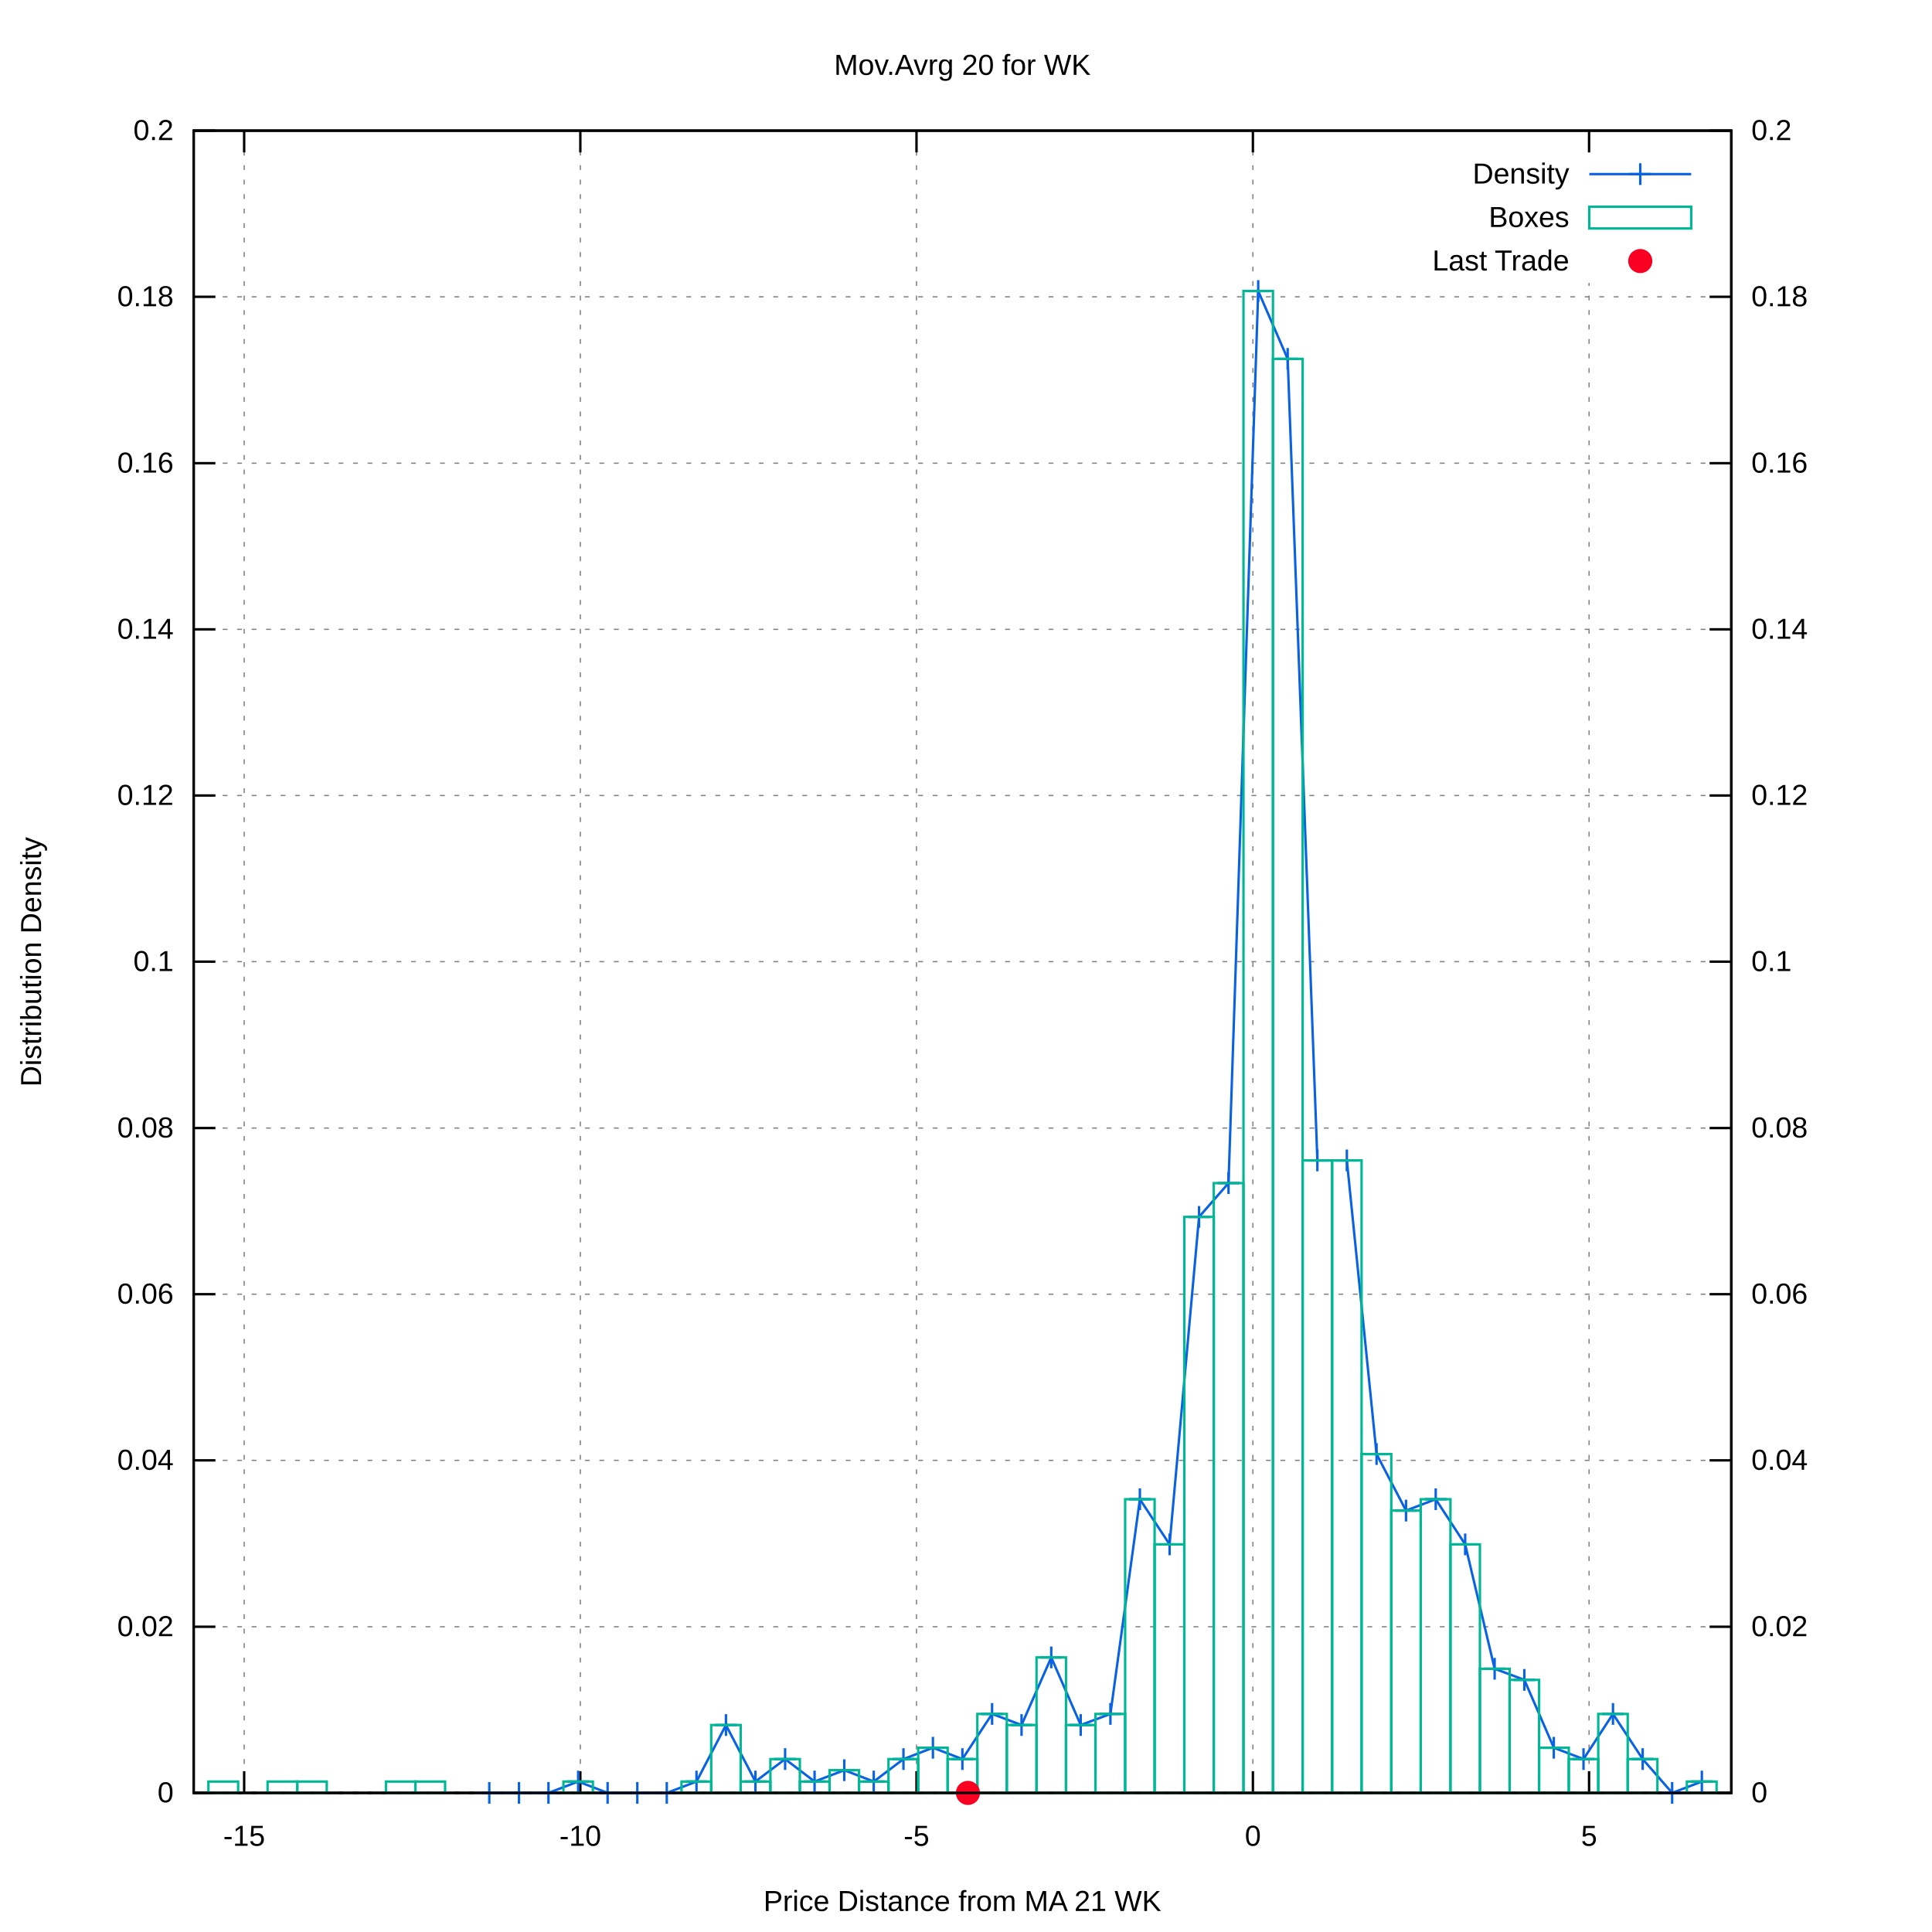
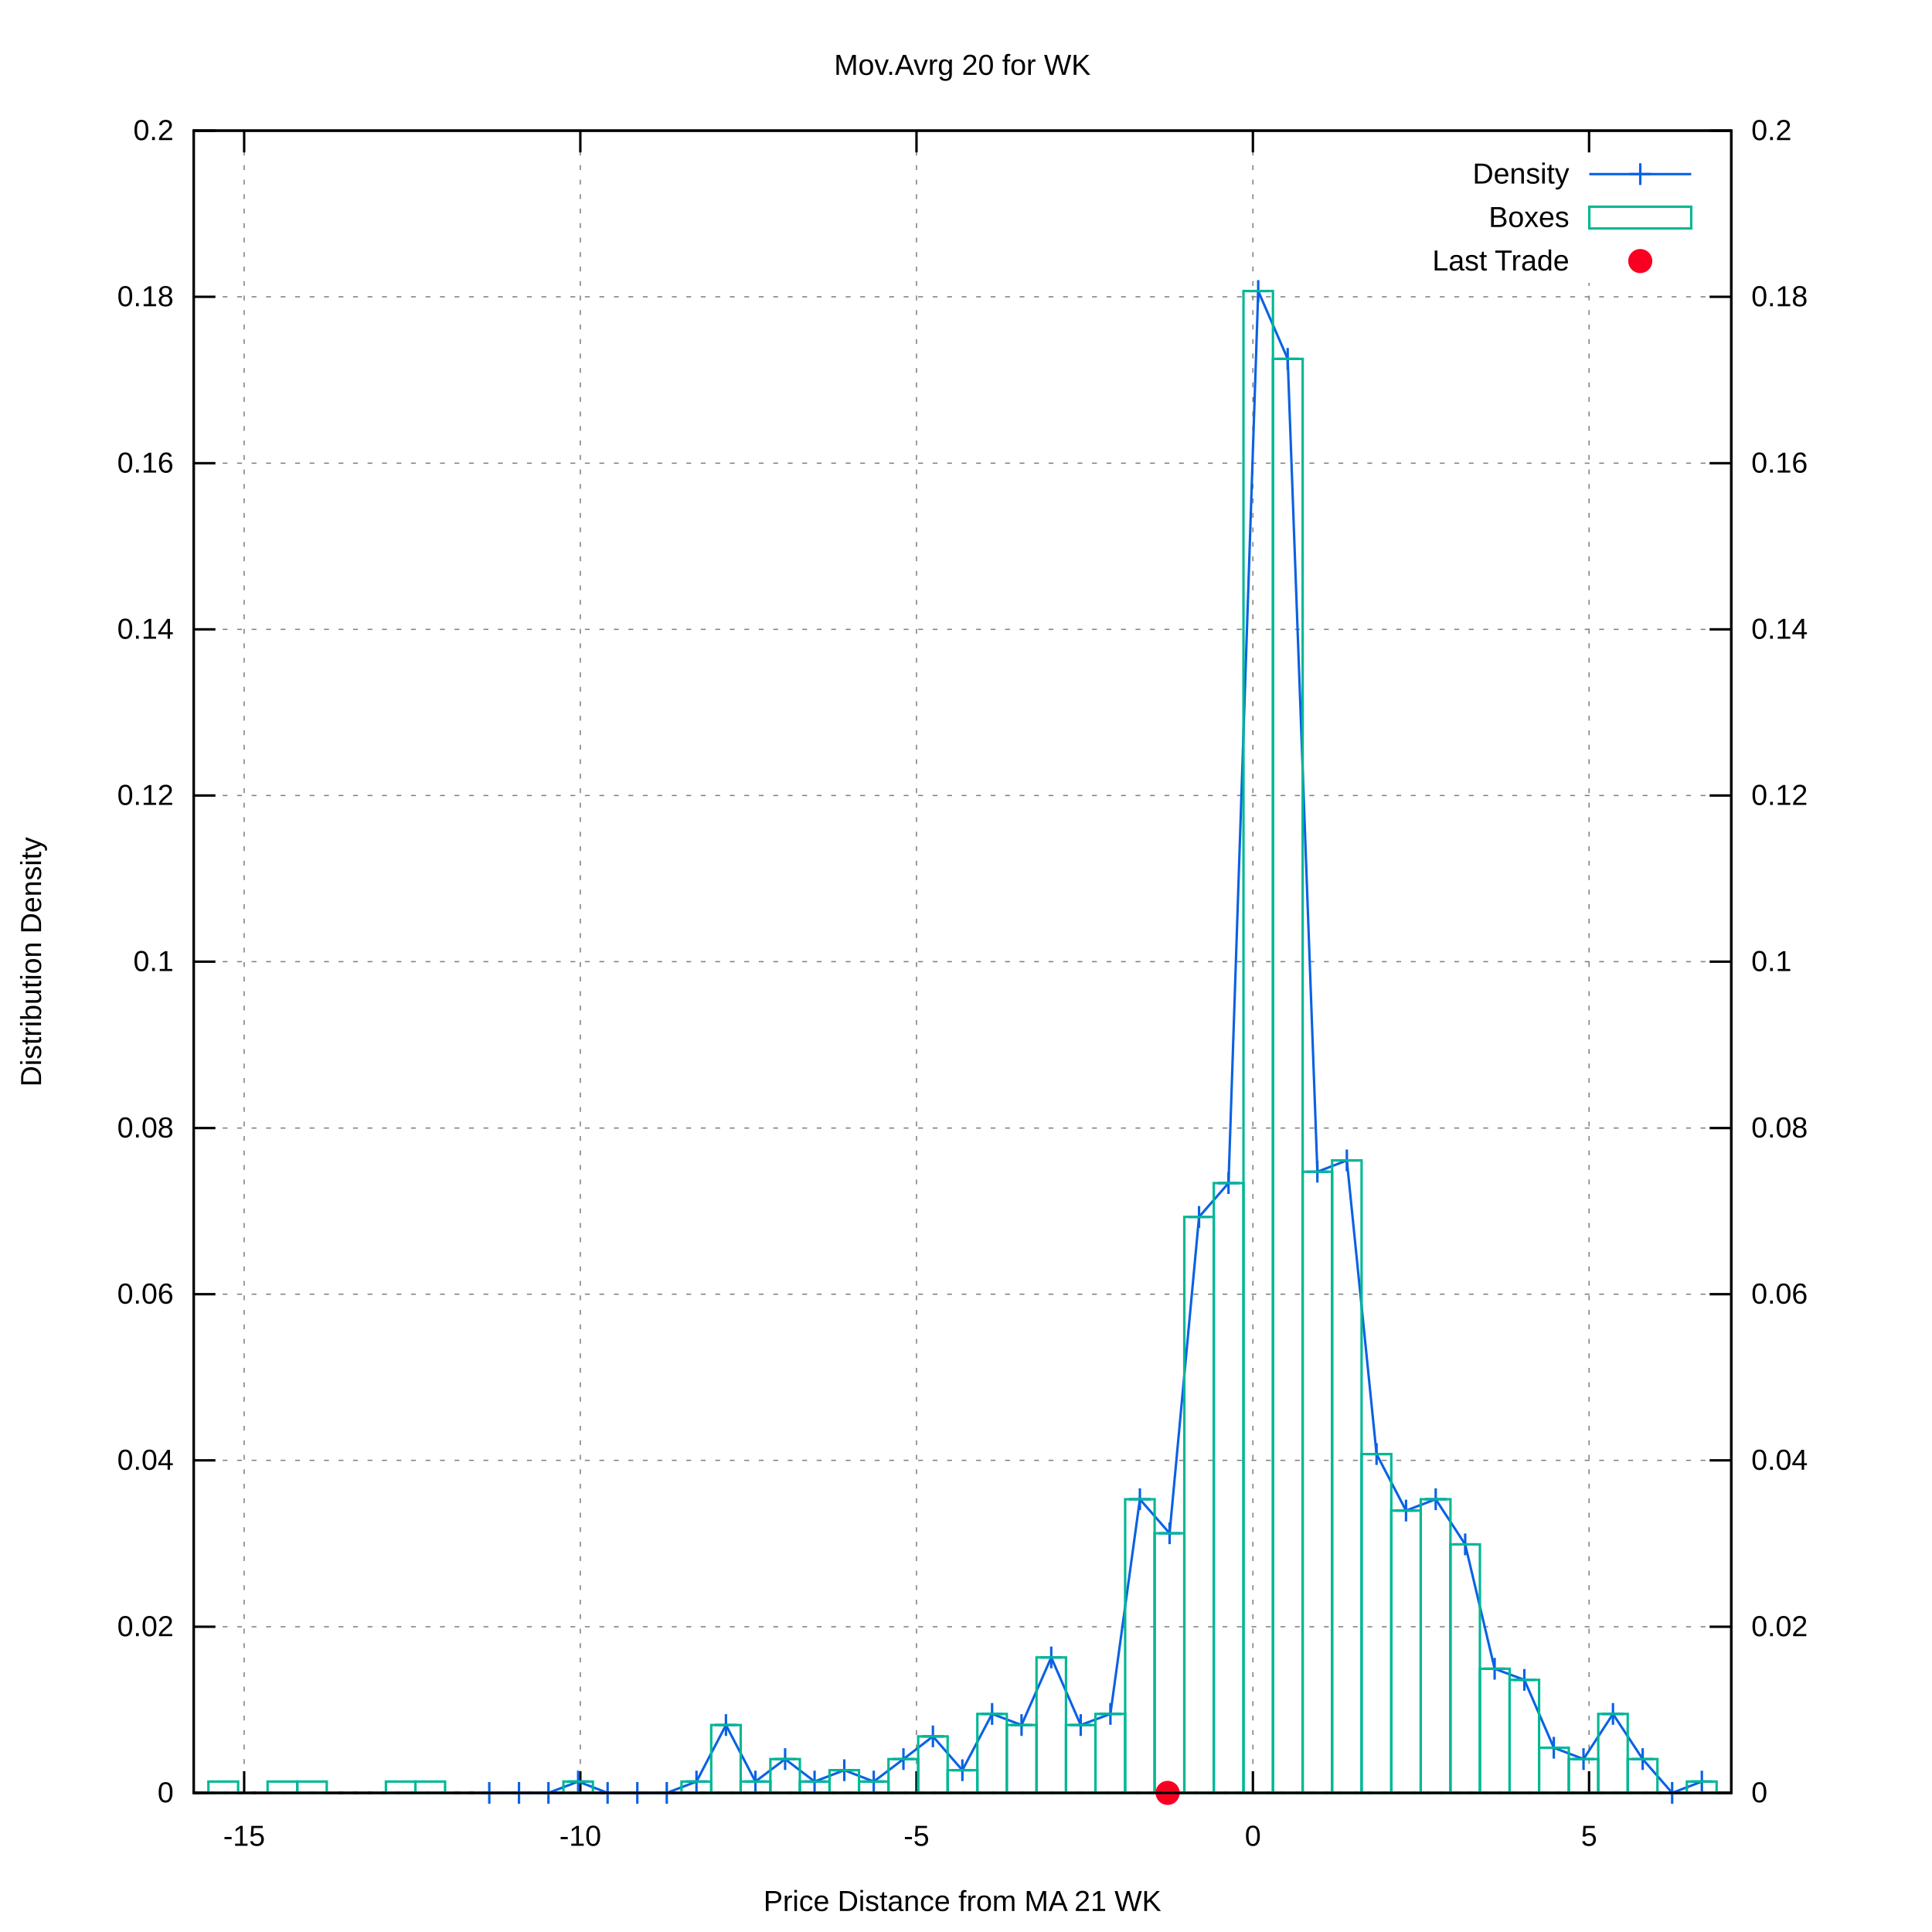
<svg xmlns="http://www.w3.org/2000/svg" xmlns:xlink="http://www.w3.org/1999/xlink" viewBox="0 0 800 800">
  <g id="gnuplot_canvas">
    <rect x="0" y="0" width="800" height="800" fill="#ffffff" />
    <defs>
      <circle id="gpDot" r="0.5" stroke-width="0.5" />
      <path id="gpPt0" stroke-width="0.222" stroke="currentColor" d="M-1,0 h2 M0,-1 v2" />
      <path id="gpPt1" stroke-width="0.222" stroke="currentColor" d="M-1,-1 L1,1 M1,-1 L-1,1" />
      <path id="gpPt2" stroke-width="0.222" stroke="currentColor" d="M-1,0 L1,0 M0,-1 L0,1 M-1,-1 L1,1 M-1,1 L1,-1" />
      <rect id="gpPt3" stroke-width="0.222" stroke="currentColor" x="-1" y="-1" width="2" height="2" />
      <rect id="gpPt4" stroke-width="0.222" stroke="currentColor" fill="currentColor" x="-1" y="-1" width="2" height="2" />
      <circle id="gpPt5" stroke-width="0.222" stroke="currentColor" cx="0" cy="0" r="1" />
      <use xlink:href="#gpPt5" id="gpPt6" fill="currentColor" stroke="none" />
      <path id="gpPt7" stroke-width="0.222" stroke="currentColor" d="M0,-1.33 L-1.33,0.67 L1.33,0.67 z" />
      <use xlink:href="#gpPt7" id="gpPt8" fill="currentColor" stroke="none" />
      <use xlink:href="#gpPt7" id="gpPt9" stroke="currentColor" transform="rotate(180)" />
      <use xlink:href="#gpPt9" id="gpPt10" fill="currentColor" stroke="none" />
      <use xlink:href="#gpPt3" id="gpPt11" stroke="currentColor" transform="rotate(45)" />
      <use xlink:href="#gpPt11" id="gpPt12" fill="currentColor" stroke="none" />
      <path id="gpPt13" stroke-width="0.222" stroke="currentColor" d="M0,1.330 L1.265,0.411 L0.782,-1.067 L-0.782,-1.076 L-1.265,0.411 z" />
      <use xlink:href="#gpPt13" id="gpPt14" fill="currentColor" stroke="none" />
      <filter id="textbox" filterUnits="objectBoundingBox" x="0" y="0" height="1" width="1">
        <feFlood flood-color="#FFFFFF" flood-opacity="1" result="bgnd" />
        <feComposite in="SourceGraphic" in2="bgnd" operator="atop" />
      </filter>
      <filter id="greybox" filterUnits="objectBoundingBox" x="0" y="0" height="1" width="1">
        <feFlood flood-color="lightgrey" flood-opacity="1" result="grey" />
        <feComposite in="SourceGraphic" in2="grey" operator="atop" />
      </filter>
    </defs>
    <g fill="none" color="#FFFFFF" stroke="black" stroke-width="1.00" stroke-linecap="butt" stroke-linejoin="miter">
</g>
    <g fill="none" color="black" stroke="currentColor" stroke-width="1.00" stroke-linecap="butt" stroke-linejoin="miter">
</g>
    <g fill="none" color="black" stroke="black" stroke-width="0.50" stroke-linecap="butt" stroke-linejoin="miter">
</g>
    <g fill="none" color="gray" stroke="currentColor" stroke-width="0.50" stroke-linecap="butt" stroke-linejoin="miter">
      <path stroke="gray" stroke-dasharray="2,4" class="gridline" d="M80.2,742.4 L716.9,742.4  " />
    </g>
    <g fill="none" color="gray" stroke="gray" stroke-width="1.00" stroke-linecap="butt" stroke-linejoin="miter">
</g>
    <g fill="none" color="black" stroke="currentColor" stroke-width="1.00" stroke-linecap="butt" stroke-linejoin="miter">
      <path stroke="black" d="M80.2,742.4 L89.2,742.4  " />
      <g transform="translate(71.9,746.3)" stroke="none" fill="black" font-family="arial" font-size="12.00" text-anchor="end">
        <text>
          <tspan font-family="arial"> 0</tspan>
        </text>
      </g>
    </g>
    <g fill="none" color="black" stroke="currentColor" stroke-width="1.00" stroke-linecap="butt" stroke-linejoin="miter">
</g>
    <g fill="none" color="black" stroke="black" stroke-width="0.50" stroke-linecap="butt" stroke-linejoin="miter">
</g>
    <g fill="none" color="gray" stroke="currentColor" stroke-width="0.50" stroke-linecap="butt" stroke-linejoin="miter">
      <path stroke="gray" stroke-dasharray="2,4" class="gridline" d="M80.2,673.6 L716.9,673.6  " />
    </g>
    <g fill="none" color="gray" stroke="gray" stroke-width="1.00" stroke-linecap="butt" stroke-linejoin="miter">
</g>
    <g fill="none" color="black" stroke="currentColor" stroke-width="1.00" stroke-linecap="butt" stroke-linejoin="miter">
      <path stroke="black" d="M80.2,673.6 L89.2,673.6  " />
      <g transform="translate(71.9,677.5)" stroke="none" fill="black" font-family="arial" font-size="12.00" text-anchor="end">
        <text>
          <tspan font-family="arial"> 0.02</tspan>
        </text>
      </g>
    </g>
    <g fill="none" color="black" stroke="currentColor" stroke-width="1.00" stroke-linecap="butt" stroke-linejoin="miter">
</g>
    <g fill="none" color="black" stroke="black" stroke-width="0.50" stroke-linecap="butt" stroke-linejoin="miter">
</g>
    <g fill="none" color="gray" stroke="currentColor" stroke-width="0.50" stroke-linecap="butt" stroke-linejoin="miter">
      <path stroke="gray" stroke-dasharray="2,4" class="gridline" d="M80.2,604.7 L716.9,604.7  " />
    </g>
    <g fill="none" color="gray" stroke="gray" stroke-width="1.00" stroke-linecap="butt" stroke-linejoin="miter">
</g>
    <g fill="none" color="black" stroke="currentColor" stroke-width="1.00" stroke-linecap="butt" stroke-linejoin="miter">
      <path stroke="black" d="M80.2,604.7 L89.2,604.7  " />
      <g transform="translate(71.9,608.6)" stroke="none" fill="black" font-family="arial" font-size="12.00" text-anchor="end">
        <text>
          <tspan font-family="arial"> 0.04</tspan>
        </text>
      </g>
    </g>
    <g fill="none" color="black" stroke="currentColor" stroke-width="1.00" stroke-linecap="butt" stroke-linejoin="miter">
</g>
    <g fill="none" color="black" stroke="black" stroke-width="0.50" stroke-linecap="butt" stroke-linejoin="miter">
</g>
    <g fill="none" color="gray" stroke="currentColor" stroke-width="0.50" stroke-linecap="butt" stroke-linejoin="miter">
      <path stroke="gray" stroke-dasharray="2,4" class="gridline" d="M80.2,535.9 L716.9,535.9  " />
    </g>
    <g fill="none" color="gray" stroke="gray" stroke-width="1.00" stroke-linecap="butt" stroke-linejoin="miter">
</g>
    <g fill="none" color="black" stroke="currentColor" stroke-width="1.00" stroke-linecap="butt" stroke-linejoin="miter">
      <path stroke="black" d="M80.2,535.9 L89.2,535.9  " />
      <g transform="translate(71.9,539.8)" stroke="none" fill="black" font-family="arial" font-size="12.00" text-anchor="end">
        <text>
          <tspan font-family="arial"> 0.06</tspan>
        </text>
      </g>
    </g>
    <g fill="none" color="black" stroke="currentColor" stroke-width="1.00" stroke-linecap="butt" stroke-linejoin="miter">
</g>
    <g fill="none" color="black" stroke="black" stroke-width="0.50" stroke-linecap="butt" stroke-linejoin="miter">
</g>
    <g fill="none" color="gray" stroke="currentColor" stroke-width="0.50" stroke-linecap="butt" stroke-linejoin="miter">
      <path stroke="gray" stroke-dasharray="2,4" class="gridline" d="M80.2,467.1 L716.9,467.1  " />
    </g>
    <g fill="none" color="gray" stroke="gray" stroke-width="1.00" stroke-linecap="butt" stroke-linejoin="miter">
</g>
    <g fill="none" color="black" stroke="currentColor" stroke-width="1.00" stroke-linecap="butt" stroke-linejoin="miter">
      <path stroke="black" d="M80.2,467.1 L89.2,467.1  " />
      <g transform="translate(71.9,471.0)" stroke="none" fill="black" font-family="arial" font-size="12.00" text-anchor="end">
        <text>
          <tspan font-family="arial"> 0.08</tspan>
        </text>
      </g>
    </g>
    <g fill="none" color="black" stroke="currentColor" stroke-width="1.00" stroke-linecap="butt" stroke-linejoin="miter">
</g>
    <g fill="none" color="black" stroke="black" stroke-width="0.50" stroke-linecap="butt" stroke-linejoin="miter">
</g>
    <g fill="none" color="gray" stroke="currentColor" stroke-width="0.50" stroke-linecap="butt" stroke-linejoin="miter">
      <path stroke="gray" stroke-dasharray="2,4" class="gridline" d="M80.2,398.2 L716.9,398.2  " />
    </g>
    <g fill="none" color="gray" stroke="gray" stroke-width="1.00" stroke-linecap="butt" stroke-linejoin="miter">
</g>
    <g fill="none" color="black" stroke="currentColor" stroke-width="1.00" stroke-linecap="butt" stroke-linejoin="miter">
      <path stroke="black" d="M80.2,398.2 L89.2,398.2  " />
      <g transform="translate(71.9,402.1)" stroke="none" fill="black" font-family="arial" font-size="12.00" text-anchor="end">
        <text>
          <tspan font-family="arial"> 0.1</tspan>
        </text>
      </g>
    </g>
    <g fill="none" color="black" stroke="currentColor" stroke-width="1.00" stroke-linecap="butt" stroke-linejoin="miter">
</g>
    <g fill="none" color="black" stroke="black" stroke-width="0.50" stroke-linecap="butt" stroke-linejoin="miter">
</g>
    <g fill="none" color="gray" stroke="currentColor" stroke-width="0.50" stroke-linecap="butt" stroke-linejoin="miter">
      <path stroke="gray" stroke-dasharray="2,4" class="gridline" d="M80.2,329.4 L716.9,329.4  " />
    </g>
    <g fill="none" color="gray" stroke="gray" stroke-width="1.00" stroke-linecap="butt" stroke-linejoin="miter">
</g>
    <g fill="none" color="black" stroke="currentColor" stroke-width="1.00" stroke-linecap="butt" stroke-linejoin="miter">
      <path stroke="black" d="M80.2,329.4 L89.2,329.4  " />
      <g transform="translate(71.9,333.3)" stroke="none" fill="black" font-family="arial" font-size="12.00" text-anchor="end">
        <text>
          <tspan font-family="arial"> 0.12</tspan>
        </text>
      </g>
    </g>
    <g fill="none" color="black" stroke="currentColor" stroke-width="1.00" stroke-linecap="butt" stroke-linejoin="miter">
</g>
    <g fill="none" color="black" stroke="black" stroke-width="0.50" stroke-linecap="butt" stroke-linejoin="miter">
</g>
    <g fill="none" color="gray" stroke="currentColor" stroke-width="0.50" stroke-linecap="butt" stroke-linejoin="miter">
      <path stroke="gray" stroke-dasharray="2,4" class="gridline" d="M80.2,260.6 L716.9,260.6  " />
    </g>
    <g fill="none" color="gray" stroke="gray" stroke-width="1.00" stroke-linecap="butt" stroke-linejoin="miter">
</g>
    <g fill="none" color="black" stroke="currentColor" stroke-width="1.00" stroke-linecap="butt" stroke-linejoin="miter">
      <path stroke="black" d="M80.2,260.6 L89.2,260.6  " />
      <g transform="translate(71.9,264.5)" stroke="none" fill="black" font-family="arial" font-size="12.00" text-anchor="end">
        <text>
          <tspan font-family="arial"> 0.14</tspan>
        </text>
      </g>
    </g>
    <g fill="none" color="black" stroke="currentColor" stroke-width="1.00" stroke-linecap="butt" stroke-linejoin="miter">
</g>
    <g fill="none" color="black" stroke="black" stroke-width="0.50" stroke-linecap="butt" stroke-linejoin="miter">
</g>
    <g fill="none" color="gray" stroke="currentColor" stroke-width="0.50" stroke-linecap="butt" stroke-linejoin="miter">
      <path stroke="gray" stroke-dasharray="2,4" class="gridline" d="M80.2,191.8 L716.9,191.8  " />
    </g>
    <g fill="none" color="gray" stroke="gray" stroke-width="1.00" stroke-linecap="butt" stroke-linejoin="miter">
</g>
    <g fill="none" color="black" stroke="currentColor" stroke-width="1.00" stroke-linecap="butt" stroke-linejoin="miter">
      <path stroke="black" d="M80.2,191.8 L89.2,191.8  " />
      <g transform="translate(71.9,195.7)" stroke="none" fill="black" font-family="arial" font-size="12.00" text-anchor="end">
        <text>
          <tspan font-family="arial"> 0.16</tspan>
        </text>
      </g>
    </g>
    <g fill="none" color="black" stroke="currentColor" stroke-width="1.00" stroke-linecap="butt" stroke-linejoin="miter">
</g>
    <g fill="none" color="black" stroke="black" stroke-width="0.50" stroke-linecap="butt" stroke-linejoin="miter">
</g>
    <g fill="none" color="gray" stroke="currentColor" stroke-width="0.50" stroke-linecap="butt" stroke-linejoin="miter">
      <path stroke="gray" stroke-dasharray="2,4" class="gridline" d="M80.2,122.9 L716.9,122.9  " />
    </g>
    <g fill="none" color="gray" stroke="gray" stroke-width="1.00" stroke-linecap="butt" stroke-linejoin="miter">
</g>
    <g fill="none" color="black" stroke="currentColor" stroke-width="1.00" stroke-linecap="butt" stroke-linejoin="miter">
      <path stroke="black" d="M80.2,122.9 L89.2,122.9  " />
      <g transform="translate(71.9,126.8)" stroke="none" fill="black" font-family="arial" font-size="12.00" text-anchor="end">
        <text>
          <tspan font-family="arial"> 0.18</tspan>
        </text>
      </g>
    </g>
    <g fill="none" color="black" stroke="currentColor" stroke-width="1.00" stroke-linecap="butt" stroke-linejoin="miter">
</g>
    <g fill="none" color="black" stroke="black" stroke-width="0.50" stroke-linecap="butt" stroke-linejoin="miter">
</g>
    <g fill="none" color="gray" stroke="currentColor" stroke-width="0.50" stroke-linecap="butt" stroke-linejoin="miter">
      <path stroke="gray" stroke-dasharray="2,4" class="gridline" d="M80.2,54.1 L716.9,54.1  " />
    </g>
    <g fill="none" color="gray" stroke="gray" stroke-width="1.00" stroke-linecap="butt" stroke-linejoin="miter">
</g>
    <g fill="none" color="black" stroke="currentColor" stroke-width="1.00" stroke-linecap="butt" stroke-linejoin="miter">
      <path stroke="black" d="M80.2,54.1 L89.2,54.1  " />
      <g transform="translate(71.9,58.0)" stroke="none" fill="black" font-family="arial" font-size="12.00" text-anchor="end">
        <text>
          <tspan font-family="arial"> 0.2</tspan>
        </text>
      </g>
    </g>
    <g fill="none" color="black" stroke="currentColor" stroke-width="1.00" stroke-linecap="butt" stroke-linejoin="miter">
</g>
    <g fill="none" color="black" stroke="black" stroke-width="0.50" stroke-linecap="butt" stroke-linejoin="miter">
</g>
    <g fill="none" color="gray" stroke="currentColor" stroke-width="0.50" stroke-linecap="butt" stroke-linejoin="miter">
      <path stroke="gray" stroke-dasharray="2,4" class="gridline" d="M101.1,742.4 L101.1,54.1  " />
    </g>
    <g fill="none" color="gray" stroke="gray" stroke-width="1.00" stroke-linecap="butt" stroke-linejoin="miter">
</g>
    <g fill="none" color="black" stroke="currentColor" stroke-width="1.00" stroke-linecap="butt" stroke-linejoin="miter">
      <path stroke="black" d="M101.1,742.4 L101.1,733.4 M101.1,54.1 L101.1,63.1  " />
      <g transform="translate(101.1,764.3)" stroke="none" fill="black" font-family="arial" font-size="12.00" text-anchor="middle">
        <text>
          <tspan font-family="arial">-15</tspan>
        </text>
      </g>
    </g>
    <g fill="none" color="black" stroke="currentColor" stroke-width="1.00" stroke-linecap="butt" stroke-linejoin="miter">
</g>
    <g fill="none" color="black" stroke="black" stroke-width="0.50" stroke-linecap="butt" stroke-linejoin="miter">
</g>
    <g fill="none" color="gray" stroke="currentColor" stroke-width="0.50" stroke-linecap="butt" stroke-linejoin="miter">
      <path stroke="gray" stroke-dasharray="2,4" class="gridline" d="M240.3,742.4 L240.3,54.1  " />
    </g>
    <g fill="none" color="gray" stroke="gray" stroke-width="1.00" stroke-linecap="butt" stroke-linejoin="miter">
</g>
    <g fill="none" color="black" stroke="currentColor" stroke-width="1.00" stroke-linecap="butt" stroke-linejoin="miter">
      <path stroke="black" d="M240.3,742.4 L240.3,733.4 M240.3,54.1 L240.3,63.1  " />
      <g transform="translate(240.3,764.3)" stroke="none" fill="black" font-family="arial" font-size="12.00" text-anchor="middle">
        <text>
          <tspan font-family="arial">-10</tspan>
        </text>
      </g>
    </g>
    <g fill="none" color="black" stroke="currentColor" stroke-width="1.00" stroke-linecap="butt" stroke-linejoin="miter">
</g>
    <g fill="none" color="black" stroke="black" stroke-width="0.50" stroke-linecap="butt" stroke-linejoin="miter">
</g>
    <g fill="none" color="gray" stroke="currentColor" stroke-width="0.50" stroke-linecap="butt" stroke-linejoin="miter">
      <path stroke="gray" stroke-dasharray="2,4" class="gridline" d="M379.5,742.4 L379.5,54.1  " />
    </g>
    <g fill="none" color="gray" stroke="gray" stroke-width="1.00" stroke-linecap="butt" stroke-linejoin="miter">
</g>
    <g fill="none" color="black" stroke="currentColor" stroke-width="1.00" stroke-linecap="butt" stroke-linejoin="miter">
      <path stroke="black" d="M379.5,742.4 L379.5,733.4 M379.5,54.1 L379.5,63.1  " />
      <g transform="translate(379.5,764.3)" stroke="none" fill="black" font-family="arial" font-size="12.00" text-anchor="middle">
        <text>
          <tspan font-family="arial">-5</tspan>
        </text>
      </g>
    </g>
    <g fill="none" color="black" stroke="currentColor" stroke-width="1.00" stroke-linecap="butt" stroke-linejoin="miter">
</g>
    <g fill="none" color="black" stroke="black" stroke-width="0.50" stroke-linecap="butt" stroke-linejoin="miter">
</g>
    <g fill="none" color="gray" stroke="currentColor" stroke-width="0.50" stroke-linecap="butt" stroke-linejoin="miter">
      <path stroke="gray" stroke-dasharray="2,4" class="gridline" d="M518.8,742.4 L518.8,54.1  " />
    </g>
    <g fill="none" color="gray" stroke="gray" stroke-width="1.00" stroke-linecap="butt" stroke-linejoin="miter">
</g>
    <g fill="none" color="black" stroke="currentColor" stroke-width="1.00" stroke-linecap="butt" stroke-linejoin="miter">
      <path stroke="black" d="M518.8,742.4 L518.8,733.4 M518.8,54.1 L518.8,63.1  " />
      <g transform="translate(518.8,764.3)" stroke="none" fill="black" font-family="arial" font-size="12.00" text-anchor="middle">
        <text>
          <tspan font-family="arial"> 0</tspan>
        </text>
      </g>
    </g>
    <g fill="none" color="black" stroke="currentColor" stroke-width="1.00" stroke-linecap="butt" stroke-linejoin="miter">
</g>
    <g fill="none" color="black" stroke="black" stroke-width="0.50" stroke-linecap="butt" stroke-linejoin="miter">
</g>
    <g fill="none" color="gray" stroke="currentColor" stroke-width="0.50" stroke-linecap="butt" stroke-linejoin="miter">
      <path stroke="gray" stroke-dasharray="2,4" class="gridline" d="M658.0,742.4 L658.0,117.1 M658.0,63.1 L658.0,54.1  " />
    </g>
    <g fill="none" color="gray" stroke="gray" stroke-width="1.00" stroke-linecap="butt" stroke-linejoin="miter">
</g>
    <g fill="none" color="black" stroke="currentColor" stroke-width="1.00" stroke-linecap="butt" stroke-linejoin="miter">
      <path stroke="black" d="M658.0,742.4 L658.0,733.4 M658.0,54.1 L658.0,63.1  " />
      <g transform="translate(658.0,764.3)" stroke="none" fill="black" font-family="arial" font-size="12.00" text-anchor="middle">
        <text>
          <tspan font-family="arial"> 5</tspan>
        </text>
      </g>
    </g>
    <g fill="none" color="black" stroke="currentColor" stroke-width="1.00" stroke-linecap="butt" stroke-linejoin="miter">
      <path stroke="black" d="M716.9,742.4 L707.9,742.4  " />
      <g transform="translate(725.2,746.3)" stroke="none" fill="black" font-family="arial" font-size="12.00" text-anchor="start">
        <text>
          <tspan font-family="arial"> 0</tspan>
        </text>
      </g>
    </g>
    <g fill="none" color="black" stroke="currentColor" stroke-width="1.00" stroke-linecap="butt" stroke-linejoin="miter">
      <path stroke="black" d="M716.9,673.6 L707.9,673.6  " />
      <g transform="translate(725.2,677.5)" stroke="none" fill="black" font-family="arial" font-size="12.00" text-anchor="start">
        <text>
          <tspan font-family="arial"> 0.02</tspan>
        </text>
      </g>
    </g>
    <g fill="none" color="black" stroke="currentColor" stroke-width="1.00" stroke-linecap="butt" stroke-linejoin="miter">
      <path stroke="black" d="M716.9,604.7 L707.9,604.7  " />
      <g transform="translate(725.2,608.6)" stroke="none" fill="black" font-family="arial" font-size="12.00" text-anchor="start">
        <text>
          <tspan font-family="arial"> 0.04</tspan>
        </text>
      </g>
    </g>
    <g fill="none" color="black" stroke="currentColor" stroke-width="1.00" stroke-linecap="butt" stroke-linejoin="miter">
      <path stroke="black" d="M716.9,535.9 L707.9,535.9  " />
      <g transform="translate(725.2,539.8)" stroke="none" fill="black" font-family="arial" font-size="12.00" text-anchor="start">
        <text>
          <tspan font-family="arial"> 0.06</tspan>
        </text>
      </g>
    </g>
    <g fill="none" color="black" stroke="currentColor" stroke-width="1.00" stroke-linecap="butt" stroke-linejoin="miter">
      <path stroke="black" d="M716.9,467.1 L707.9,467.1  " />
      <g transform="translate(725.2,471.0)" stroke="none" fill="black" font-family="arial" font-size="12.00" text-anchor="start">
        <text>
          <tspan font-family="arial"> 0.08</tspan>
        </text>
      </g>
    </g>
    <g fill="none" color="black" stroke="currentColor" stroke-width="1.00" stroke-linecap="butt" stroke-linejoin="miter">
      <path stroke="black" d="M716.9,398.2 L707.9,398.2  " />
      <g transform="translate(725.2,402.1)" stroke="none" fill="black" font-family="arial" font-size="12.00" text-anchor="start">
        <text>
          <tspan font-family="arial"> 0.1</tspan>
        </text>
      </g>
    </g>
    <g fill="none" color="black" stroke="currentColor" stroke-width="1.00" stroke-linecap="butt" stroke-linejoin="miter">
      <path stroke="black" d="M716.9,329.4 L707.9,329.4  " />
      <g transform="translate(725.2,333.3)" stroke="none" fill="black" font-family="arial" font-size="12.00" text-anchor="start">
        <text>
          <tspan font-family="arial"> 0.12</tspan>
        </text>
      </g>
    </g>
    <g fill="none" color="black" stroke="currentColor" stroke-width="1.00" stroke-linecap="butt" stroke-linejoin="miter">
      <path stroke="black" d="M716.9,260.6 L707.9,260.6  " />
      <g transform="translate(725.2,264.5)" stroke="none" fill="black" font-family="arial" font-size="12.00" text-anchor="start">
        <text>
          <tspan font-family="arial"> 0.14</tspan>
        </text>
      </g>
    </g>
    <g fill="none" color="black" stroke="currentColor" stroke-width="1.00" stroke-linecap="butt" stroke-linejoin="miter">
      <path stroke="black" d="M716.9,191.8 L707.9,191.8  " />
      <g transform="translate(725.2,195.7)" stroke="none" fill="black" font-family="arial" font-size="12.00" text-anchor="start">
        <text>
          <tspan font-family="arial"> 0.16</tspan>
        </text>
      </g>
    </g>
    <g fill="none" color="black" stroke="currentColor" stroke-width="1.00" stroke-linecap="butt" stroke-linejoin="miter">
      <path stroke="black" d="M716.9,122.9 L707.9,122.9  " />
      <g transform="translate(725.2,126.8)" stroke="none" fill="black" font-family="arial" font-size="12.00" text-anchor="start">
        <text>
          <tspan font-family="arial"> 0.18</tspan>
        </text>
      </g>
    </g>
    <g fill="none" color="black" stroke="currentColor" stroke-width="1.00" stroke-linecap="butt" stroke-linejoin="miter">
      <path stroke="black" d="M716.9,54.1 L707.9,54.1  " />
      <g transform="translate(725.2,58.0)" stroke="none" fill="black" font-family="arial" font-size="12.00" text-anchor="start">
        <text>
          <tspan font-family="arial"> 0.2</tspan>
        </text>
      </g>
    </g>
    <g fill="none" color="black" stroke="currentColor" stroke-width="1.00" stroke-linecap="butt" stroke-linejoin="miter">
</g>
    <g fill="none" color="gray" stroke="currentColor" stroke-width="1.00" stroke-linecap="butt" stroke-linejoin="miter">
      <path stroke="black" stroke-dasharray="2,4" d="M80.2,742.4 L716.9,742.4  " />
    </g>
    <g fill="none" color="black" stroke="currentColor" stroke-width="1.00" stroke-linecap="butt" stroke-linejoin="miter">
      <path stroke="black" d="M80.2,54.1 L80.2,742.4 L716.9,742.4 L716.9,54.1 L80.2,54.1 Z  " />
    </g>
    <g fill="none" color="black" stroke="currentColor" stroke-width="1.00" stroke-linecap="butt" stroke-linejoin="miter">
      <g transform="translate(17.0,398.3) rotate(270)" stroke="none" fill="black" font-family="arial" font-size="12.00" text-anchor="middle">
        <text>
          <tspan font-family="arial">Distribution Density</tspan>
        </text>
      </g>
    </g>
    <g fill="none" color="black" stroke="currentColor" stroke-width="1.00" stroke-linecap="butt" stroke-linejoin="miter">
      <g transform="translate(398.5,791.3)" stroke="none" fill="black" font-family="arial" font-size="12.00" text-anchor="middle">
        <text>
          <tspan font-family="arial">Price Distance from MA 21 WK</tspan>
        </text>
      </g>
    </g>
    <g fill="none" color="black" stroke="currentColor" stroke-width="1.00" stroke-linecap="butt" stroke-linejoin="miter">
      <g transform="translate(398.5,31.0)" stroke="none" fill="black" font-family="arial" font-size="12.00" text-anchor="middle">
        <text>
          <tspan font-family="arial">Mov.Avrg 20 for WK </tspan>
        </text>
      </g>
    </g>
    <g id="gnuplot_plot_1">
      <g fill="none" color="black" stroke="currentColor" stroke-width="1.00" stroke-linecap="butt" stroke-linejoin="miter">
        <g transform="translate(649.8,76.0)" stroke="none" fill="black" font-family="arial" font-size="12.00" text-anchor="end">
          <text>
            <tspan font-family="arial">Density</tspan>
          </text>
        </g>
      </g>
      <g fill="none" color="black" stroke="currentColor" stroke-width="1.00" stroke-linecap="butt" stroke-linejoin="miter">
-         <path stroke="rgb(  9,  97, 228)" d="M658.1,72.1 L700.3,72.1 M202.6,742.4 L214.9,742.4 L227.1,742.4 L239.4,737.7 L251.6,742.4 L263.9,742.4   L276.1,742.4 L288.4,737.7 L300.6,714.3 L312.8,737.7 L325.1,728.4 L337.3,737.7 L349.6,733.0 L361.8,737.7   L374.1,728.4 L386.3,723.7 L398.5,728.4 L410.8,709.7 L423.0,714.3 L435.3,686.3 L447.5,714.3 L459.8,709.7   L472.0,620.8 L484.3,639.5 L496.5,503.9 L508.7,489.9 L521.0,120.5 L533.2,148.6 L545.5,480.5 L557.7,480.5   L570.0,602.1 L582.2,625.5 L594.5,620.8 L606.7,639.5 L618.9,691.0 L631.2,695.6 L643.4,723.7 L655.7,728.4   L667.9,709.7 L680.2,728.4 L692.4,742.4 L704.7,737.7  " />
+         <path stroke="rgb(  9,  97, 228)" d="M658.1,72.1 L700.3,72.1 M202.6,742.4 L214.9,742.4 L227.1,742.4 L239.4,737.7 L251.6,742.4 L263.9,742.4   L276.1,742.4 L288.4,737.7 L300.6,714.3 L312.8,737.7 L325.1,728.4 L337.3,737.7 L349.6,733.0 L361.8,737.7   L374.1,728.4 L386.3,719.0 L398.5,733.0 L410.8,709.7 L423.0,714.3 L435.3,686.3 L447.5,714.3 L459.8,709.7   L472.0,620.8 L484.3,634.9 L496.5,503.9 L508.7,489.9 L521.0,120.5 L533.2,148.6 L545.5,485.2 L557.7,480.5   L570.0,602.1 L582.2,625.5 L594.5,620.8 L606.7,639.5 L618.9,691.0 L631.2,695.6 L643.4,723.7 L655.7,728.4   L667.9,709.7 L680.2,728.4 L692.4,742.4 L704.7,737.7  " />
        <use xlink:href="#gpPt0" transform="translate(202.6,742.4) scale(4.50)" color="rgb(  9,  97, 228)" />
        <use xlink:href="#gpPt0" transform="translate(214.9,742.4) scale(4.50)" color="rgb(  9,  97, 228)" />
        <use xlink:href="#gpPt0" transform="translate(227.1,742.4) scale(4.50)" color="rgb(  9,  97, 228)" />
        <use xlink:href="#gpPt0" transform="translate(239.4,737.7) scale(4.50)" color="rgb(  9,  97, 228)" />
        <use xlink:href="#gpPt0" transform="translate(251.6,742.4) scale(4.50)" color="rgb(  9,  97, 228)" />
        <use xlink:href="#gpPt0" transform="translate(263.9,742.4) scale(4.50)" color="rgb(  9,  97, 228)" />
        <use xlink:href="#gpPt0" transform="translate(276.1,742.4) scale(4.50)" color="rgb(  9,  97, 228)" />
        <use xlink:href="#gpPt0" transform="translate(288.4,737.7) scale(4.50)" color="rgb(  9,  97, 228)" />
        <use xlink:href="#gpPt0" transform="translate(300.6,714.3) scale(4.50)" color="rgb(  9,  97, 228)" />
        <use xlink:href="#gpPt0" transform="translate(312.8,737.7) scale(4.50)" color="rgb(  9,  97, 228)" />
        <use xlink:href="#gpPt0" transform="translate(325.1,728.4) scale(4.50)" color="rgb(  9,  97, 228)" />
        <use xlink:href="#gpPt0" transform="translate(337.3,737.7) scale(4.50)" color="rgb(  9,  97, 228)" />
        <use xlink:href="#gpPt0" transform="translate(349.6,733.0) scale(4.50)" color="rgb(  9,  97, 228)" />
        <use xlink:href="#gpPt0" transform="translate(361.8,737.7) scale(4.50)" color="rgb(  9,  97, 228)" />
        <use xlink:href="#gpPt0" transform="translate(374.1,728.4) scale(4.50)" color="rgb(  9,  97, 228)" />
-         <use xlink:href="#gpPt0" transform="translate(386.3,723.7) scale(4.50)" color="rgb(  9,  97, 228)" />
-         <use xlink:href="#gpPt0" transform="translate(398.5,728.4) scale(4.50)" color="rgb(  9,  97, 228)" />
+         <use xlink:href="#gpPt0" transform="translate(386.3,719.0) scale(4.50)" color="rgb(  9,  97, 228)" />
+         <use xlink:href="#gpPt0" transform="translate(398.5,733.0) scale(4.50)" color="rgb(  9,  97, 228)" />
        <use xlink:href="#gpPt0" transform="translate(410.8,709.7) scale(4.50)" color="rgb(  9,  97, 228)" />
        <use xlink:href="#gpPt0" transform="translate(423.0,714.3) scale(4.50)" color="rgb(  9,  97, 228)" />
        <use xlink:href="#gpPt0" transform="translate(435.3,686.3) scale(4.50)" color="rgb(  9,  97, 228)" />
        <use xlink:href="#gpPt0" transform="translate(447.5,714.3) scale(4.50)" color="rgb(  9,  97, 228)" />
        <use xlink:href="#gpPt0" transform="translate(459.8,709.7) scale(4.50)" color="rgb(  9,  97, 228)" />
        <use xlink:href="#gpPt0" transform="translate(472.0,620.8) scale(4.50)" color="rgb(  9,  97, 228)" />
-         <use xlink:href="#gpPt0" transform="translate(484.3,639.5) scale(4.50)" color="rgb(  9,  97, 228)" />
+         <use xlink:href="#gpPt0" transform="translate(484.3,634.9) scale(4.50)" color="rgb(  9,  97, 228)" />
        <use xlink:href="#gpPt0" transform="translate(496.5,503.9) scale(4.50)" color="rgb(  9,  97, 228)" />
        <use xlink:href="#gpPt0" transform="translate(508.7,489.9) scale(4.50)" color="rgb(  9,  97, 228)" />
        <use xlink:href="#gpPt0" transform="translate(521.0,120.5) scale(4.50)" color="rgb(  9,  97, 228)" />
        <use xlink:href="#gpPt0" transform="translate(533.2,148.6) scale(4.50)" color="rgb(  9,  97, 228)" />
-         <use xlink:href="#gpPt0" transform="translate(545.5,480.5) scale(4.50)" color="rgb(  9,  97, 228)" />
+         <use xlink:href="#gpPt0" transform="translate(545.5,485.2) scale(4.50)" color="rgb(  9,  97, 228)" />
        <use xlink:href="#gpPt0" transform="translate(557.7,480.5) scale(4.50)" color="rgb(  9,  97, 228)" />
        <use xlink:href="#gpPt0" transform="translate(570.0,602.1) scale(4.50)" color="rgb(  9,  97, 228)" />
        <use xlink:href="#gpPt0" transform="translate(582.2,625.5) scale(4.50)" color="rgb(  9,  97, 228)" />
        <use xlink:href="#gpPt0" transform="translate(594.5,620.8) scale(4.50)" color="rgb(  9,  97, 228)" />
        <use xlink:href="#gpPt0" transform="translate(606.7,639.5) scale(4.50)" color="rgb(  9,  97, 228)" />
        <use xlink:href="#gpPt0" transform="translate(618.9,691.0) scale(4.50)" color="rgb(  9,  97, 228)" />
        <use xlink:href="#gpPt0" transform="translate(631.2,695.6) scale(4.50)" color="rgb(  9,  97, 228)" />
        <use xlink:href="#gpPt0" transform="translate(643.4,723.7) scale(4.50)" color="rgb(  9,  97, 228)" />
        <use xlink:href="#gpPt0" transform="translate(655.7,728.4) scale(4.50)" color="rgb(  9,  97, 228)" />
        <use xlink:href="#gpPt0" transform="translate(667.9,709.7) scale(4.50)" color="rgb(  9,  97, 228)" />
        <use xlink:href="#gpPt0" transform="translate(680.2,728.4) scale(4.50)" color="rgb(  9,  97, 228)" />
        <use xlink:href="#gpPt0" transform="translate(692.4,742.4) scale(4.50)" color="rgb(  9,  97, 228)" />
        <use xlink:href="#gpPt0" transform="translate(704.7,737.7) scale(4.50)" color="rgb(  9,  97, 228)" />
        <use xlink:href="#gpPt0" transform="translate(679.2,72.1) scale(4.50)" color="rgb(  9,  97, 228)" />
      </g>
    </g>
    <g id="gnuplot_plot_2">
      <g fill="none" color="black" stroke="currentColor" stroke-width="1.00" stroke-linecap="butt" stroke-linejoin="miter">
        <g transform="translate(649.8,94.0)" stroke="none" fill="black" font-family="arial" font-size="12.00" text-anchor="end">
          <text>
            <tspan font-family="arial">Boxes</tspan>
          </text>
        </g>
      </g>
      <g fill="none" color="black" stroke="currentColor" stroke-width="1.00" stroke-linecap="butt" stroke-linejoin="miter">
        <path stroke="rgb(  0, 184, 148)" d="M658.1,94.6 L700.3,94.6 L700.3,85.6 L658.1,85.6 L658.1,94.6 Z  " />
        <path stroke="rgb(  0, 184, 148)" d="M86.3,742.4 L86.3,737.7 L98.6,737.7 L98.6,742.4 L86.3,742.4 Z  " />
        <path stroke="rgb(  0, 184, 148)" d="M110.8,742.4 L110.8,737.7 L123.1,737.7 L123.1,742.4 L110.8,742.4 Z  " />
        <path stroke="rgb(  0, 184, 148)" d="M123.1,742.4 L123.1,737.7 L135.3,737.7 L135.3,742.4 L123.1,742.4 Z  " />
        <path stroke="rgb(  0, 184, 148)" d="M159.8,742.4 L159.8,737.7 L172.0,737.7 L172.0,742.4 L159.8,742.4 Z  " />
        <path stroke="rgb(  0, 184, 148)" d="M172.0,742.4 L172.0,737.7 L184.3,737.7 L184.3,742.4 L172.0,742.4 Z  " />
        <path stroke="rgb(  0, 184, 148)" d="M233.3,742.4 L233.3,737.7 L245.5,737.7 L245.5,742.4 L233.3,742.4 Z  " />
        <path stroke="rgb(  0, 184, 148)" d="M282.2,742.4 L282.2,737.7 L294.5,737.7 L294.5,742.4 L282.2,742.4 Z  " />
        <path stroke="rgb(  0, 184, 148)" d="M294.5,742.4 L294.5,714.3 L306.7,714.3 L306.7,742.4 L294.5,742.4 Z  " />
        <path stroke="rgb(  0, 184, 148)" d="M306.7,742.4 L306.7,737.7 L319.0,737.7 L319.0,742.4 L306.7,742.4 Z  " />
        <path stroke="rgb(  0, 184, 148)" d="M319.0,742.4 L319.0,728.4 L331.2,728.4 L331.2,742.4 L319.0,742.4 Z  " />
        <path stroke="rgb(  0, 184, 148)" d="M331.2,742.4 L331.2,737.7 L343.5,737.7 L343.5,742.4 L331.2,742.4 Z  " />
        <path stroke="rgb(  0, 184, 148)" d="M343.5,742.4 L343.5,733.0 L355.7,733.0 L355.7,742.4 L343.5,742.4 Z  " />
        <path stroke="rgb(  0, 184, 148)" d="M355.7,742.4 L355.7,737.7 L367.9,737.7 L367.9,742.4 L355.7,742.4 Z  " />
        <path stroke="rgb(  0, 184, 148)" d="M367.9,742.4 L367.9,728.4 L380.2,728.4 L380.2,742.4 L367.9,742.4 Z  " />
-         <path stroke="rgb(  0, 184, 148)" d="M380.2,742.4 L380.2,723.7 L392.4,723.7 L392.4,742.4 L380.2,742.4 Z  " />
-         <path stroke="rgb(  0, 184, 148)" d="M392.4,742.4 L392.4,728.4 L404.7,728.4 L404.7,742.4 L392.4,742.4 Z  " />
+         <path stroke="rgb(  0, 184, 148)" d="M380.2,742.4 L380.2,719.0 L392.4,719.0 L392.4,742.4 L380.2,742.4 Z  " />
+         <path stroke="rgb(  0, 184, 148)" d="M392.4,742.4 L392.4,733.0 L404.7,733.0 L404.7,742.4 L392.4,742.4 Z  " />
        <path stroke="rgb(  0, 184, 148)" d="M404.7,742.4 L404.7,709.7 L416.9,709.7 L416.9,742.4 L404.7,742.4 Z  " />
        <path stroke="rgb(  0, 184, 148)" d="M416.9,742.4 L416.9,714.3 L429.2,714.3 L429.2,742.4 L416.9,742.4 Z  " />
        <path stroke="rgb(  0, 184, 148)" d="M429.2,742.4 L429.2,686.3 L441.4,686.3 L441.4,742.4 L429.2,742.4 Z  " />
        <path stroke="rgb(  0, 184, 148)" d="M441.4,742.4 L441.4,714.3 L453.6,714.3 L453.6,742.4 L441.4,742.4 Z  " />
        <path stroke="rgb(  0, 184, 148)" d="M453.6,742.4 L453.6,709.7 L465.9,709.7 L465.9,742.4 L453.6,742.4 Z  " />
        <path stroke="rgb(  0, 184, 148)" d="M465.9,742.4 L465.9,620.8 L478.1,620.8 L478.1,742.4 L465.9,742.4 Z  " />
-         <path stroke="rgb(  0, 184, 148)" d="M478.1,742.4 L478.1,639.5 L490.4,639.5 L490.4,742.4 L478.1,742.4 Z  " />
+         <path stroke="rgb(  0, 184, 148)" d="M478.1,742.4 L478.1,634.9 L490.4,634.9 L490.4,742.4 L478.1,742.4 Z  " />
        <path stroke="rgb(  0, 184, 148)" d="M490.4,742.4 L490.4,503.9 L502.6,503.9 L502.6,742.4 L490.4,742.4 Z  " />
        <path stroke="rgb(  0, 184, 148)" d="M502.6,742.4 L502.6,489.9 L514.9,489.9 L514.9,742.4 L502.6,742.4 Z  " />
        <path stroke="rgb(  0, 184, 148)" d="M514.9,742.4 L514.9,120.5 L527.1,120.5 L527.1,742.4 L514.9,742.4 Z  " />
        <path stroke="rgb(  0, 184, 148)" d="M527.1,742.4 L527.1,148.6 L539.4,148.6 L539.4,742.4 L527.1,742.4 Z  " />
-         <path stroke="rgb(  0, 184, 148)" d="M539.4,742.4 L539.4,480.5 L551.6,480.5 L551.6,742.4 L539.4,742.4 Z  " />
+         <path stroke="rgb(  0, 184, 148)" d="M539.4,742.4 L539.4,485.2 L551.6,485.2 L551.6,742.4 L539.4,742.4 Z  " />
        <path stroke="rgb(  0, 184, 148)" d="M551.6,742.4 L551.6,480.5 L563.8,480.5 L563.8,742.4 L551.6,742.4 Z  " />
        <path stroke="rgb(  0, 184, 148)" d="M563.8,742.4 L563.8,602.1 L576.1,602.1 L576.1,742.4 L563.8,742.4 Z  " />
        <path stroke="rgb(  0, 184, 148)" d="M576.1,742.4 L576.1,625.5 L588.3,625.5 L588.3,742.4 L576.1,742.4 Z  " />
        <path stroke="rgb(  0, 184, 148)" d="M588.3,742.4 L588.3,620.8 L600.6,620.8 L600.6,742.4 L588.3,742.4 Z  " />
        <path stroke="rgb(  0, 184, 148)" d="M600.6,742.4 L600.6,639.5 L612.8,639.5 L612.8,742.4 L600.6,742.4 Z  " />
        <path stroke="rgb(  0, 184, 148)" d="M612.8,742.4 L612.8,691.0 L625.1,691.0 L625.1,742.4 L612.8,742.4 Z  " />
        <path stroke="rgb(  0, 184, 148)" d="M625.1,742.4 L625.1,695.6 L637.3,695.6 L637.3,742.4 L625.1,742.4 Z  " />
        <path stroke="rgb(  0, 184, 148)" d="M637.3,742.4 L637.3,723.7 L649.6,723.7 L649.6,742.4 L637.3,742.4 Z  " />
        <path stroke="rgb(  0, 184, 148)" d="M649.6,742.4 L649.6,728.4 L661.8,728.4 L661.8,742.4 L649.6,742.4 Z  " />
        <path stroke="rgb(  0, 184, 148)" d="M661.8,742.4 L661.8,709.7 L674.0,709.7 L674.0,742.4 L661.8,742.4 Z  " />
        <path stroke="rgb(  0, 184, 148)" d="M674.0,742.4 L674.0,728.4 L686.3,728.4 L686.3,742.4 L674.0,742.4 Z  " />
        <path stroke="rgb(  0, 184, 148)" d="M698.5,742.4 L698.5,737.7 L710.8,737.7 L710.8,742.4 L698.5,742.4 Z  " />
      </g>
    </g>
    <g id="gnuplot_plot_3">
      <g fill="none" color="black" stroke="currentColor" stroke-width="1.00" stroke-linecap="butt" stroke-linejoin="miter">
        <g transform="translate(649.8,112.0)" stroke="none" fill="black" font-family="arial" font-size="12.00" text-anchor="end">
          <text>
            <tspan font-family="arial">Last Trade</tspan>
          </text>
        </g>
      </g>
      <g fill="none" color="black" stroke="currentColor" stroke-width="1.00" stroke-linecap="butt" stroke-linejoin="miter">
-         <use xlink:href="#gpPt6" transform="translate(400.8,742.4) scale(4.50)" color="rgb(249,   0,  34)" />
+         <use xlink:href="#gpPt6" transform="translate(483.5,742.4) scale(4.50)" color="rgb(249,   0,  34)" />
        <use xlink:href="#gpPt6" transform="translate(679.2,108.1) scale(4.50)" color="rgb(249,   0,  34)" />
      </g>
    </g>
    <g fill="none" color="#FFFFFF" stroke="rgb(249,   0,  34)" stroke-width="2.00" stroke-linecap="butt" stroke-linejoin="miter">
</g>
    <g fill="none" color="black" stroke="currentColor" stroke-width="2.00" stroke-linecap="butt" stroke-linejoin="miter">
</g>
    <g fill="none" color="black" stroke="black" stroke-width="1.00" stroke-linecap="butt" stroke-linejoin="miter">
</g>
    <g fill="none" color="black" stroke="currentColor" stroke-width="1.00" stroke-linecap="butt" stroke-linejoin="miter">
      <path stroke="black" d="M80.2,54.1 L80.2,742.4 L716.9,742.4 L716.9,54.1 L80.2,54.1 Z  " />
    </g>
    <g fill="none" color="black" stroke="currentColor" stroke-width="1.00" stroke-linecap="butt" stroke-linejoin="miter">
</g>
  </g>
</svg>
